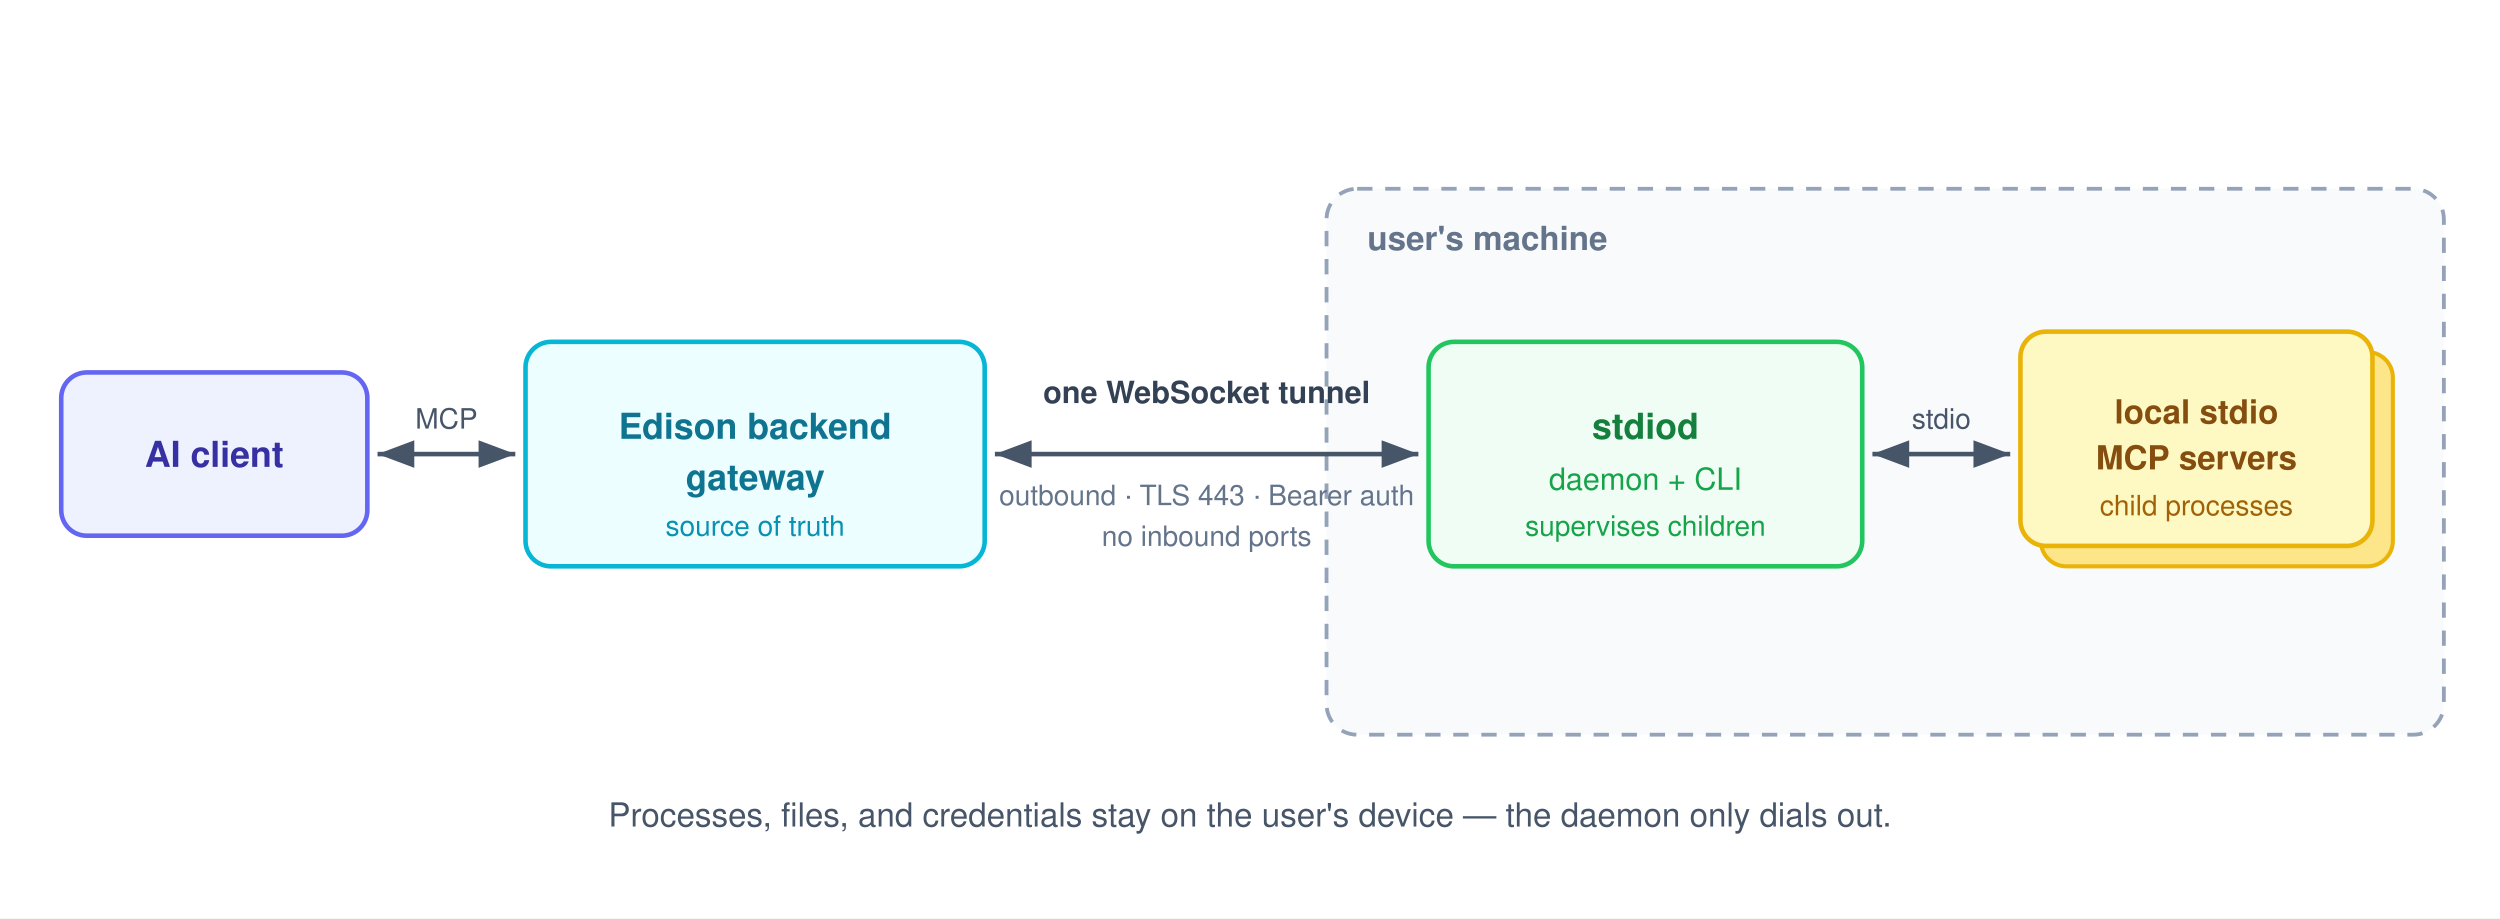
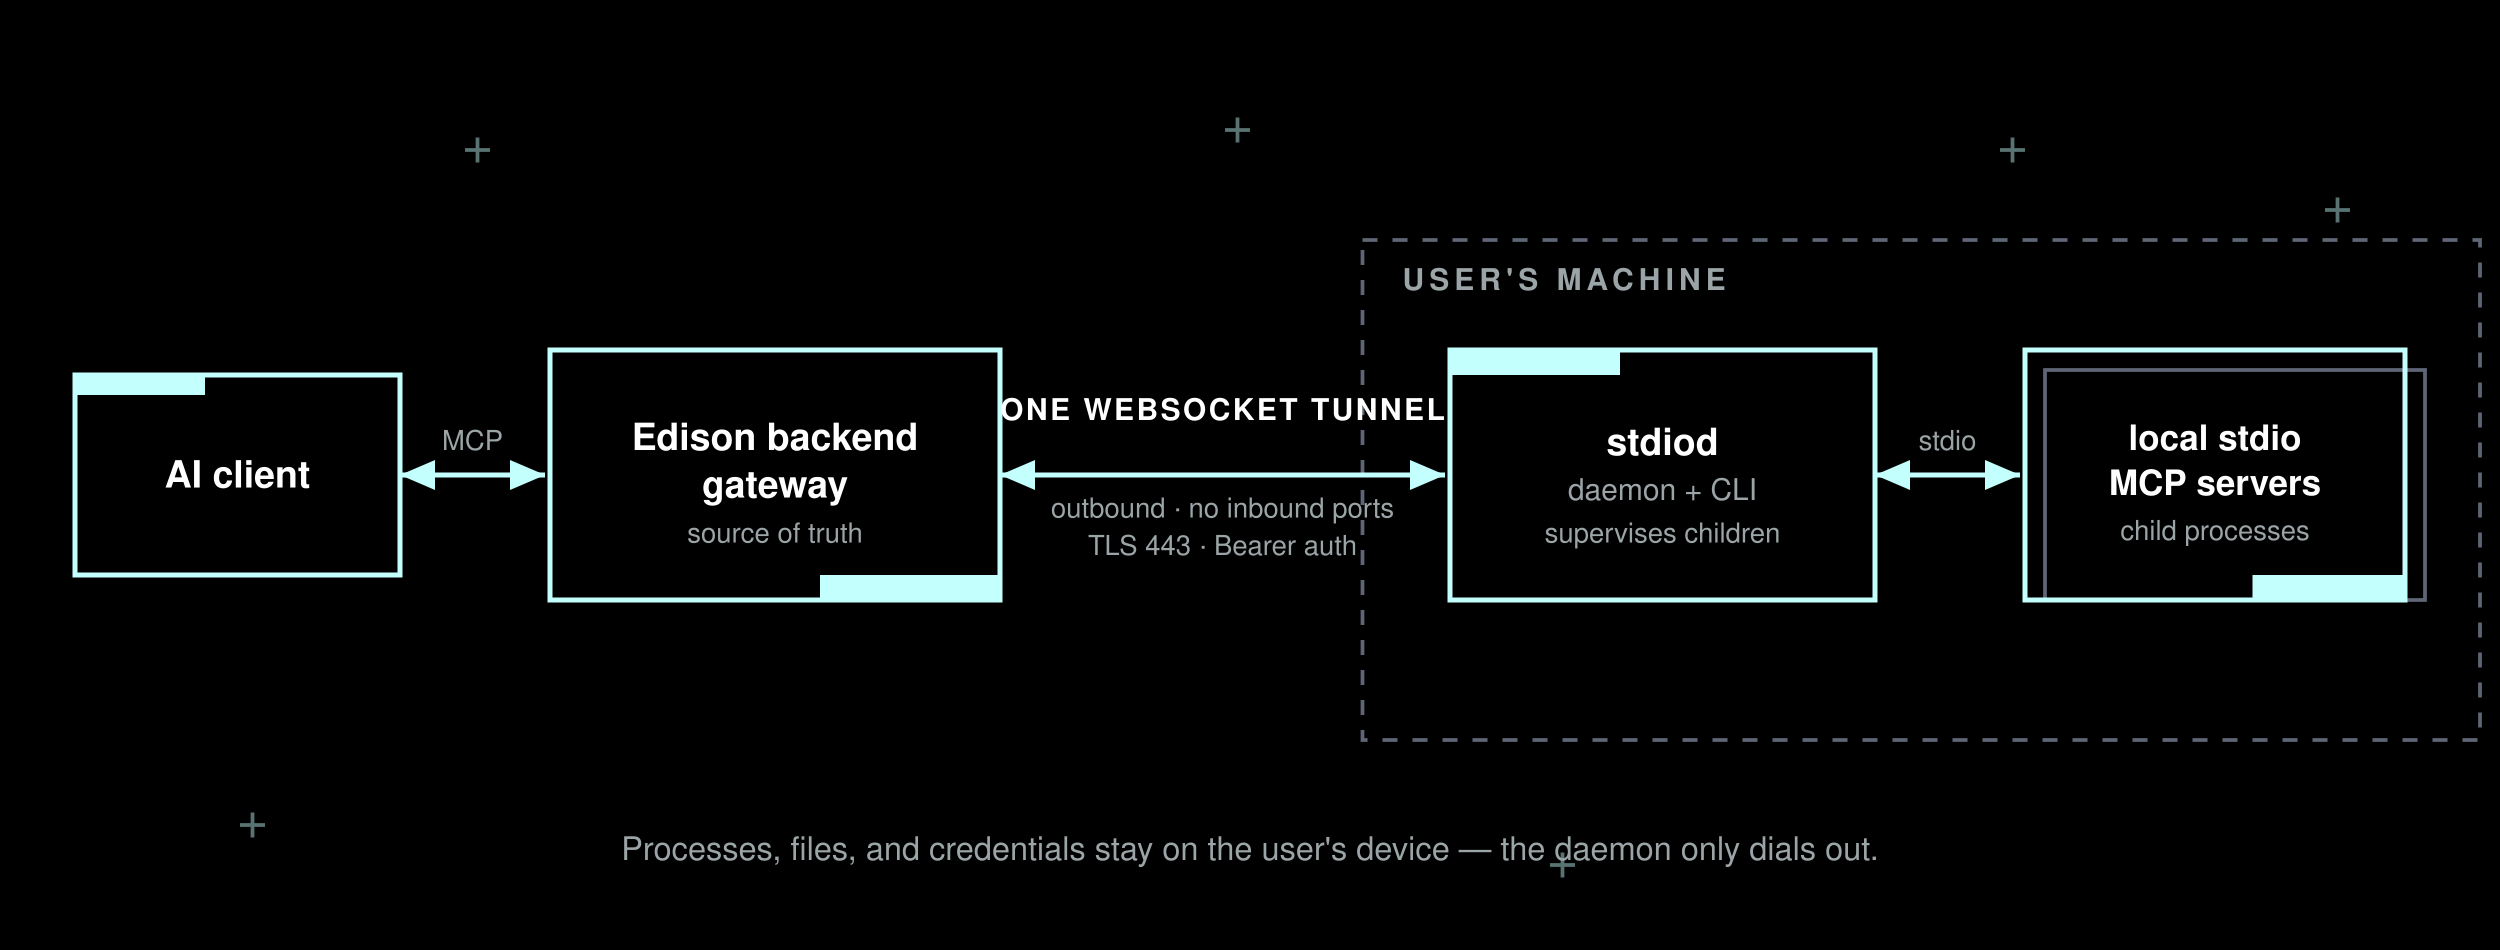
- <svg xmlns="http://www.w3.org/2000/svg" viewBox="0 0 980 360" font-family="-apple-system, BlinkMacSystemFont, 'Segoe UI', Helvetica, Arial, sans-serif" role="img" aria-label="stdiod bridges a remote backend to local stdio MCP servers over one outbound WebSocket">
+ <svg xmlns="http://www.w3.org/2000/svg" viewBox="0 0 1000 380" font-family="Archivo, -apple-system, BlinkMacSystemFont, 'Segoe UI', Helvetica, Arial, sans-serif" role="img" aria-label="stdiod bridges the Edison backend to local stdio MCP servers over one outbound WebSocket">
  <defs>
-     <marker id="arrow" markerWidth="10" markerHeight="10" refX="8" refY="3" orient="auto" markerUnits="strokeWidth">
-       <path d="M0,0 L8,3 L0,6 Z" fill="#475569" />
+     <marker id="arrow" markerWidth="9" markerHeight="9" refX="7" refY="3" orient="auto" markerUnits="strokeWidth">
+       <path d="M0,0 L7,3 L0,6 Z" fill="#C3FFFD" />
    </marker>
-     <marker id="arrow-start" markerWidth="10" markerHeight="10" refX="0" refY="3" orient="auto" markerUnits="strokeWidth">
-       <path d="M8,0 L0,3 L8,6 Z" fill="#475569" />
+     <marker id="arrow-start" markerWidth="9" markerHeight="9" refX="0" refY="3" orient="auto" markerUnits="strokeWidth">
+       <path d="M7,0 L0,3 L7,6 Z" fill="#C3FFFD" />
    </marker>
  </defs>
-   <rect width="980" height="360" fill="#ffffff" />
-   <rect x="520" y="74" width="438" height="214" rx="12" fill="#f8fafc" stroke="#94a3b8" stroke-width="1.5" stroke-dasharray="6 5" />
-   <text x="536" y="98" font-size="13" font-weight="600" fill="#64748b">user's machine</text>
-   <rect x="24" y="146" width="120" height="64" rx="10" fill="#eef2ff" stroke="#6366f1" stroke-width="1.8" />
-   <text x="84" y="183" font-size="14" font-weight="600" fill="#3730a3" text-anchor="middle">AI client</text>
-   <rect x="206" y="134" width="180" height="88" rx="10" fill="#ecfeff" stroke="#06b6d4" stroke-width="1.8" />
-   <text x="296" y="172" font-size="14" font-weight="600" fill="#0e7490" text-anchor="middle">Edison backend</text>
-   <text x="296" y="192" font-size="14" font-weight="600" fill="#0e7490" text-anchor="middle">gateway</text>
-   <text x="296" y="210" font-size="11" fill="#0891b2" text-anchor="middle">source of truth</text>
-   <rect x="560" y="134" width="170" height="88" rx="10" fill="#f0fdf4" stroke="#22c55e" stroke-width="1.8" />
-   <text x="645" y="172" font-size="14" font-weight="600" fill="#15803d" text-anchor="middle">stdiod</text>
-   <text x="645" y="192" font-size="12" fill="#16a34a" text-anchor="middle">daemon + CLI</text>
-   <text x="645" y="210" font-size="11" fill="#16a34a" text-anchor="middle">supervises children</text>
-   <rect x="800" y="138" width="138" height="84" rx="10" fill="#fde68a" stroke="#eab308" stroke-width="1.6" />
-   <rect x="792" y="130" width="138" height="84" rx="10" fill="#fef9c3" stroke="#eab308" stroke-width="1.8" />
-   <text x="861" y="166" font-size="13" font-weight="600" fill="#854d0e" text-anchor="middle">local stdio</text>
-   <text x="861" y="184" font-size="13" font-weight="600" fill="#854d0e" text-anchor="middle">MCP servers</text>
-   <text x="861" y="202" font-size="11" fill="#a16207" text-anchor="middle">child processes</text>
-   <line x1="148" y1="178" x2="202" y2="178" stroke="#475569" stroke-width="1.8" marker-end="url(#arrow)" marker-start="url(#arrow-start)" />
-   <text x="175" y="168" font-size="11" fill="#475569" text-anchor="middle">MCP</text>
-   <line x1="390" y1="178" x2="556" y2="178" stroke="#475569" stroke-width="1.8" marker-end="url(#arrow)" marker-start="url(#arrow-start)" />
-   <text x="473" y="158" font-size="12" font-weight="600" fill="#334155" text-anchor="middle">one WebSocket tunnel</text>
-   <text x="473" y="198" font-size="11" fill="#64748b" text-anchor="middle">outbound · TLS 443 · Bearer auth</text>
-   <text x="473" y="214" font-size="11" fill="#64748b" text-anchor="middle">no inbound ports</text>
-   <line x1="734" y1="178" x2="788" y2="178" stroke="#475569" stroke-width="1.8" marker-end="url(#arrow)" marker-start="url(#arrow-start)" />
-   <text x="761" y="168" font-size="11" fill="#475569" text-anchor="middle">stdio</text>
-   <text x="490" y="324" font-size="13" fill="#475569" text-anchor="middle">Processes, files, and credentials stay on the user's device — the daemon only dials out.</text>
+   <rect width="1000" height="380" fill="#000000" />
+   <g stroke="#C3FFFD" stroke-width="1.5" opacity="0.45">
+     <path d="M186,60 h10 M191,55 v10" />
+     <path d="M490,52 h10 M495,47 v10" />
+     <path d="M800,60 h10 M805,55 v10" />
+     <path d="M96,330 h10 M101,325 v10" />
+     <path d="M620,346 h10 M625,341 v10" />
+     <path d="M930,84 h10 M935,79 v10" />
+   </g>
+   <rect x="545" y="96" width="447" height="200" fill="none" stroke="#5E6575" stroke-width="1.5" stroke-dasharray="6 6" />
+   <text x="561" y="116" font-size="12" font-weight="600" letter-spacing="2" fill="#9BA4A6">USER'S MACHINE</text>
+   <rect x="30" y="150" width="130" height="80" fill="none" stroke="#C3FFFD" stroke-width="2" />
+   <rect x="30" y="150" width="52" height="8" fill="#C3FFFD" />
+   <text x="95" y="195" font-size="15" font-weight="600" fill="#FFFFFF" text-anchor="middle">AI client</text>
+   <rect x="220" y="140" width="180" height="100" fill="none" stroke="#C3FFFD" stroke-width="2" />
+   <rect x="328" y="230" width="72" height="10" fill="#C3FFFD" />
+   <text x="310" y="180" font-size="15" font-weight="600" fill="#FFFFFF" text-anchor="middle">Edison backend</text>
+   <text x="310" y="199" font-size="15" font-weight="600" fill="#FFFFFF" text-anchor="middle">gateway</text>
+   <text x="310" y="217" font-size="11" fill="#9BA4A6" text-anchor="middle">source of truth</text>
+   <rect x="580" y="140" width="170" height="100" fill="none" stroke="#C3FFFD" stroke-width="2" />
+   <rect x="580" y="140" width="68" height="10" fill="#C3FFFD" />
+   <text x="665" y="182" font-size="15" font-weight="600" fill="#FFFFFF" text-anchor="middle">stdiod</text>
+   <text x="665" y="200" font-size="12" fill="#9BA4A6" text-anchor="middle">daemon + CLI</text>
+   <text x="665" y="217" font-size="11" fill="#9BA4A6" text-anchor="middle">supervises children</text>
+   <rect x="818" y="148" width="152" height="92" fill="none" stroke="#5E6575" stroke-width="1.5" />
+   <rect x="810" y="140" width="152" height="100" fill="none" stroke="#C3FFFD" stroke-width="2" />
+   <rect x="901" y="230" width="61" height="10" fill="#C3FFFD" />
+   <text x="886" y="180" font-size="14" font-weight="600" fill="#FFFFFF" text-anchor="middle">local stdio</text>
+   <text x="886" y="198" font-size="14" font-weight="600" fill="#FFFFFF" text-anchor="middle">MCP servers</text>
+   <text x="886" y="216" font-size="11" fill="#9BA4A6" text-anchor="middle">child processes</text>
+   <line x1="160" y1="190" x2="218" y2="190" stroke="#C3FFFD" stroke-width="2" marker-end="url(#arrow)" marker-start="url(#arrow-start)" />
+   <text x="189" y="180" font-size="11" fill="#9BA4A6" text-anchor="middle">MCP</text>
+   <line x1="400" y1="190" x2="578" y2="190" stroke="#C3FFFD" stroke-width="2" marker-end="url(#arrow)" marker-start="url(#arrow-start)" />
+   <text x="489" y="168" font-size="12" font-weight="600" letter-spacing="1" fill="#FFFFFF" text-anchor="middle">ONE WEBSOCKET TUNNEL</text>
+   <text x="489" y="207" font-size="11" fill="#9BA4A6" text-anchor="middle">outbound · no inbound ports</text>
+   <text x="489" y="222" font-size="11" fill="#9BA4A6" text-anchor="middle">TLS 443 · Bearer auth</text>
+   <line x1="750" y1="190" x2="808" y2="190" stroke="#C3FFFD" stroke-width="2" marker-end="url(#arrow)" marker-start="url(#arrow-start)" />
+   <text x="779" y="180" font-size="11" fill="#9BA4A6" text-anchor="middle">stdio</text>
+   <text x="500" y="344" font-size="13" fill="#9BA4A6" text-anchor="middle">Processes, files, and credentials stay on the user's device — the daemon only dials out.</text>
</svg>
